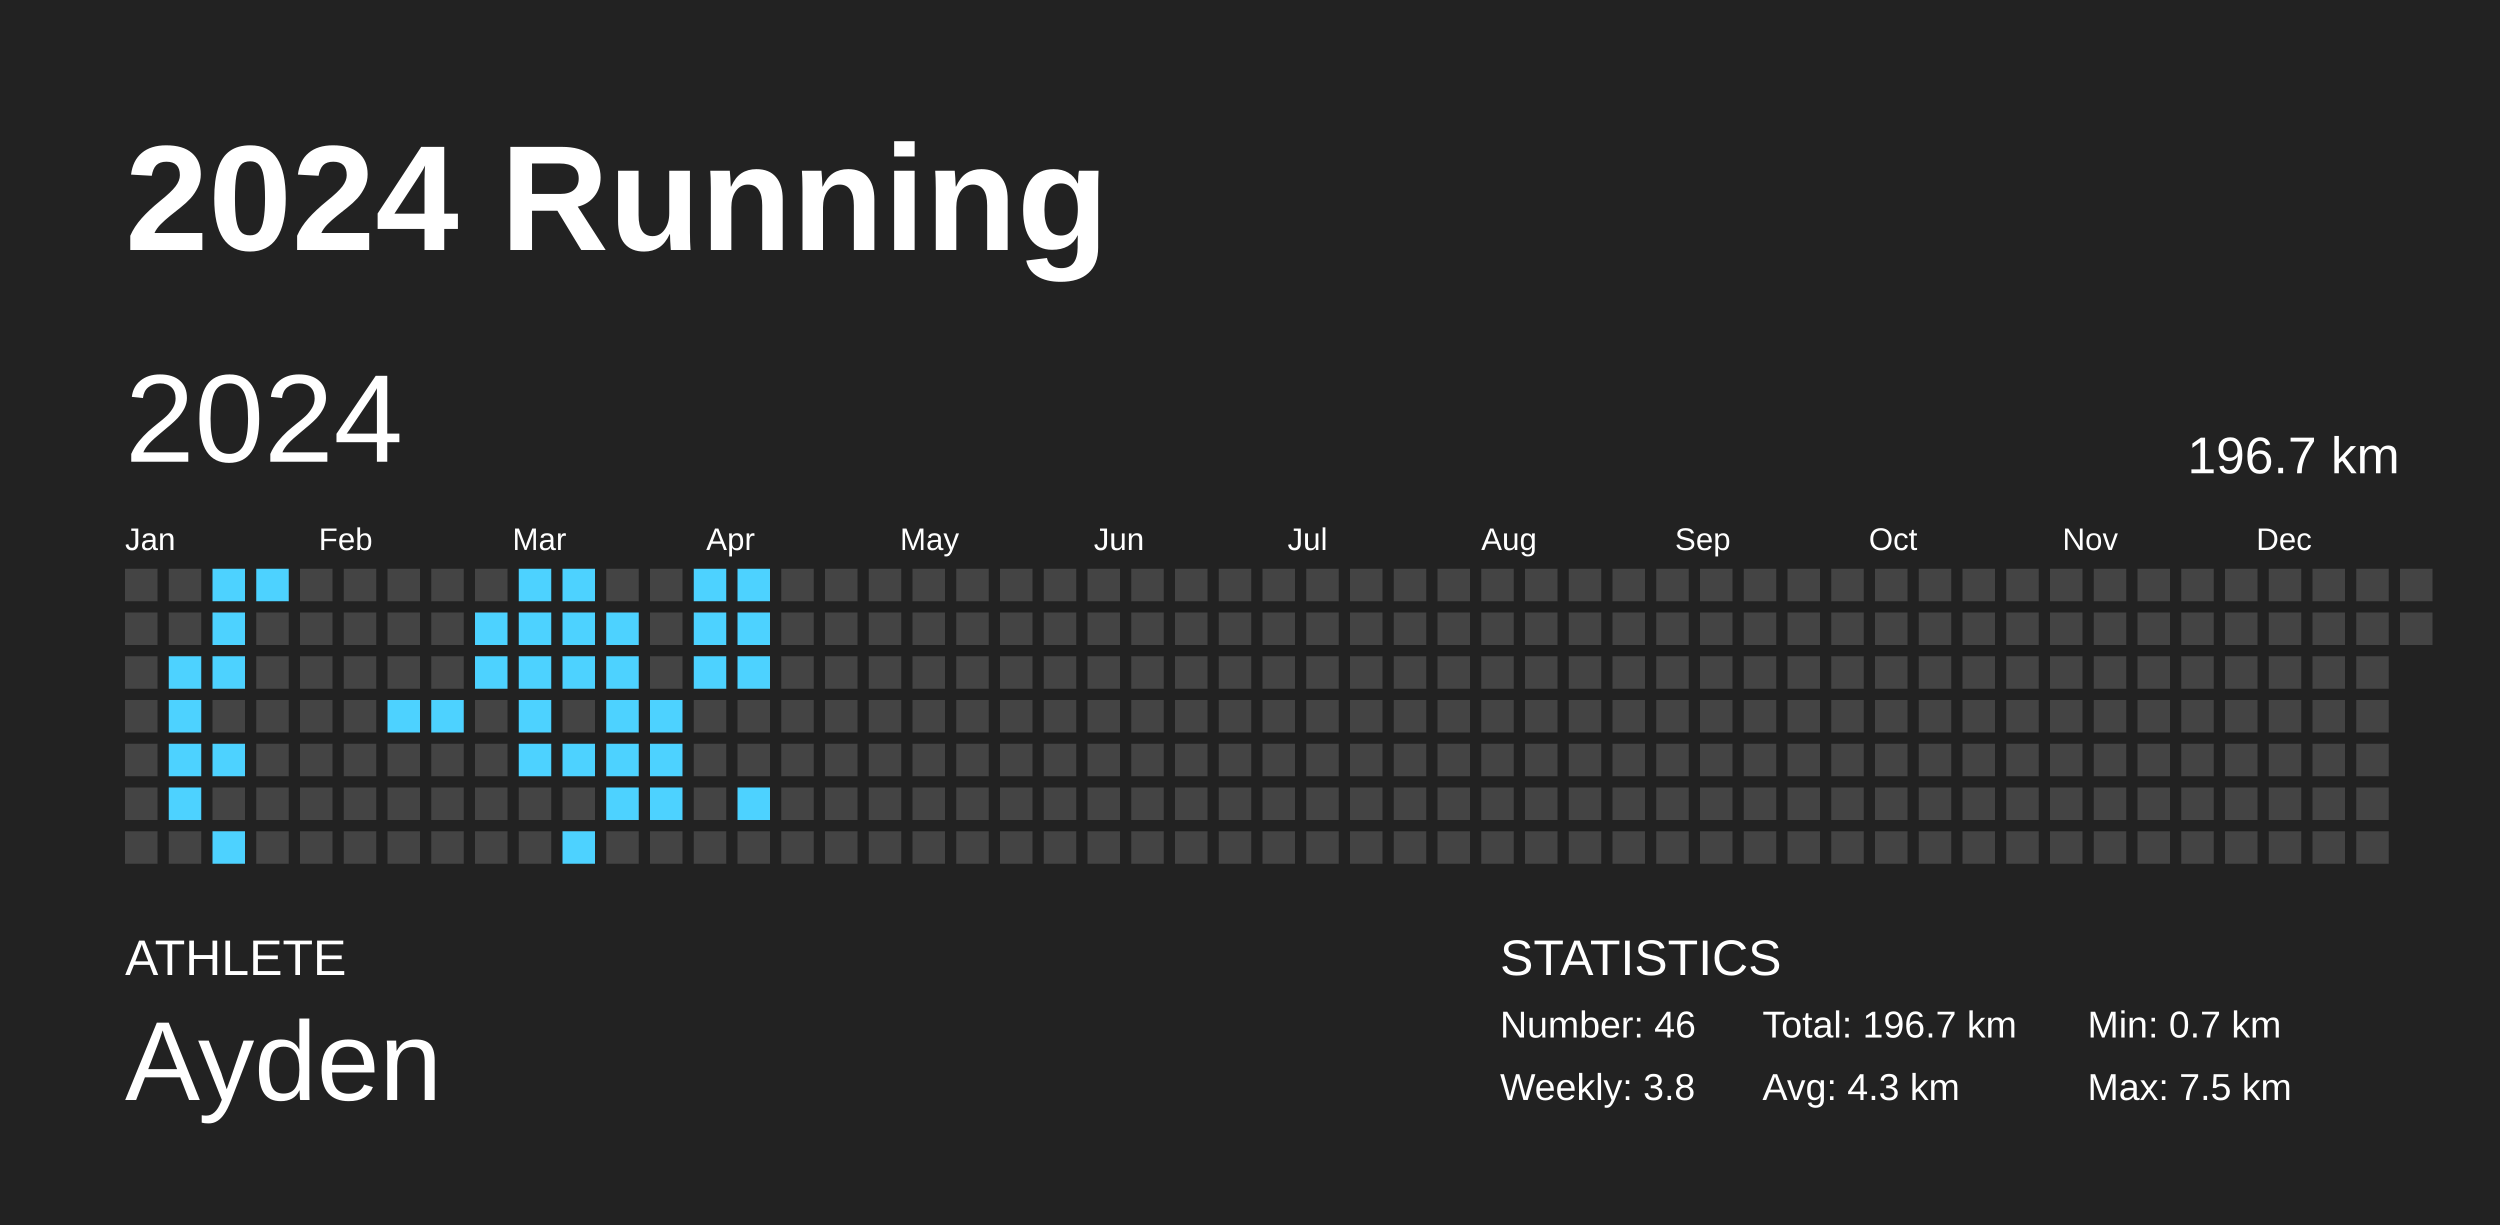
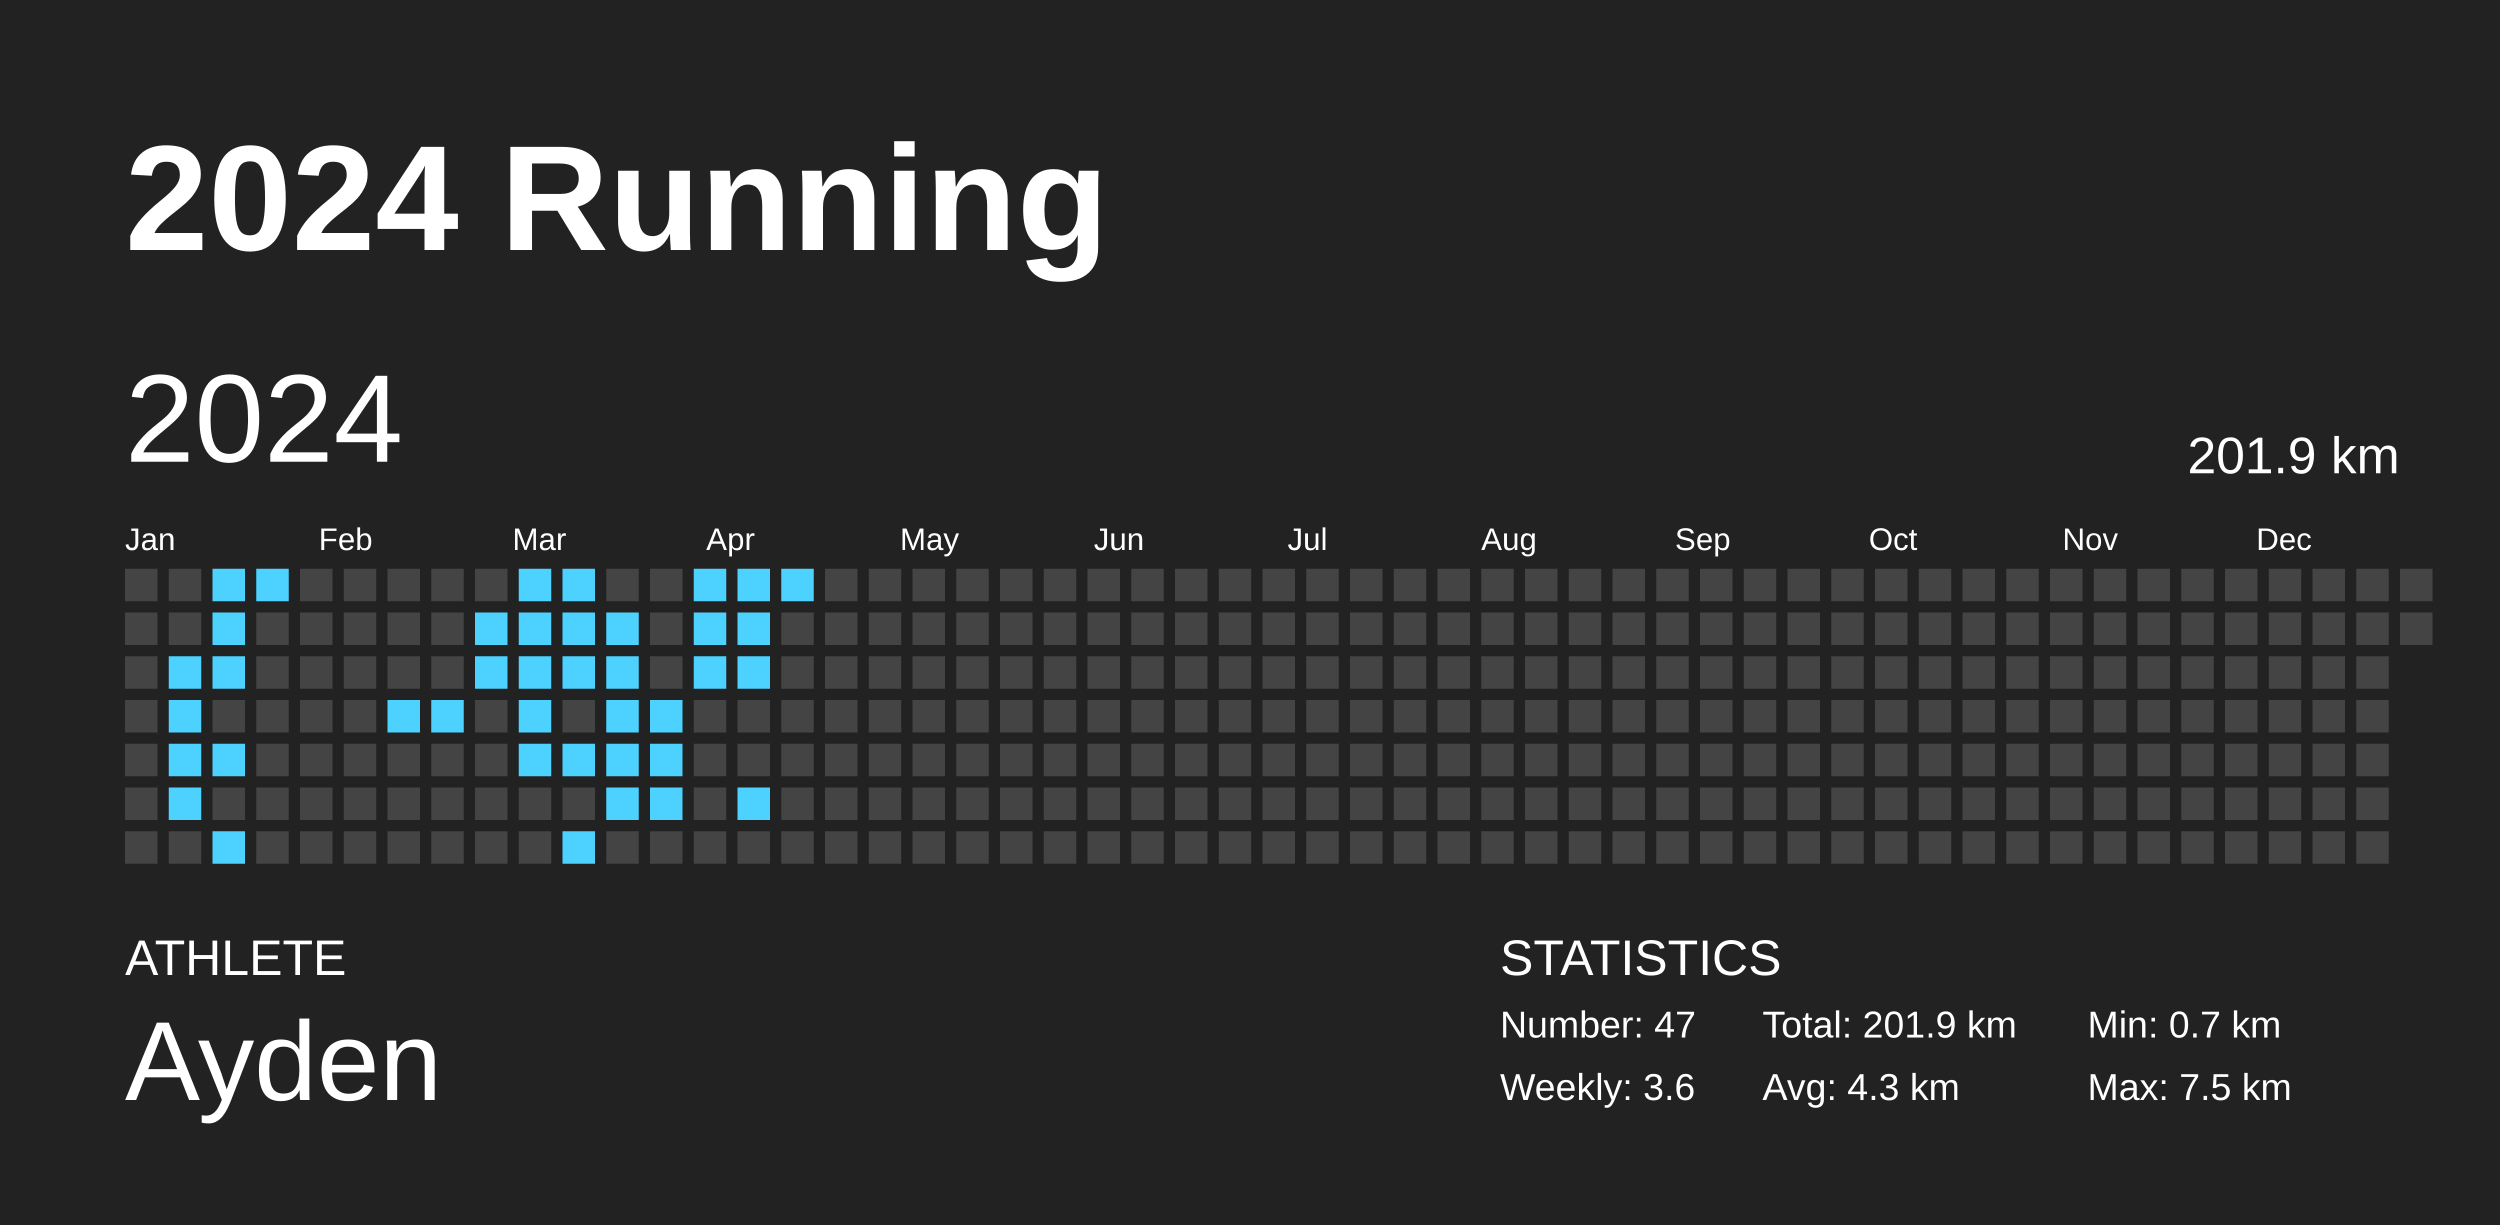
<svg xmlns="http://www.w3.org/2000/svg" baseProfile="full" height="98mm" version="1.1" viewBox="0,0,200,98" width="200mm">
  <defs />
  <rect fill="#222222" height="98" width="200" x="0" y="0" />
  <text fill="#FFFFFF" style="font-size:12px; font-family:Arial; font-weight:bold;" x="10" y="20">2024 Running</text>
  <text fill="#FFFFFF" style="font-size:4px; font-family:Arial" x="10" y="78">ATHLETE</text>
  <text fill="#FFFFFF" style="font-size:9px; font-family:Arial" x="10" y="88">Ayden</text>
  <text fill="#FFFFFF" style="font-size:4px; font-family:Arial" x="120" y="78">STATISTICS</text>
-   <text fill="#FFFFFF" style="font-size:3px; font-family:Arial" x="120" y="83">Number: 46</text>
-   <text fill="#FFFFFF" style="font-size:3px; font-family:Arial" x="120" y="88">Weekly: 3.8</text>
-   <text fill="#FFFFFF" style="font-size:3px; font-family:Arial" x="141" y="83">Total: 196.7 km</text>
+   <text fill="#FFFFFF" style="font-size:3px; font-family:Arial" x="120" y="83">Number: 47</text>
+   <text fill="#FFFFFF" style="font-size:3px; font-family:Arial" x="120" y="88">Weekly: 3.6</text>
+   <text fill="#FFFFFF" style="font-size:3px; font-family:Arial" x="141" y="83">Total: 201.9 km</text>
  <text fill="#FFFFFF" style="font-size:3px; font-family:Arial" x="141" y="88">Avg: 4.3 km</text>
  <text fill="#FFFFFF" style="font-size:3px; font-family:Arial" x="167" y="83">Min: 0.7 km</text>
  <text fill="#FFFFFF" style="font-size:3px; font-family:Arial" x="167" y="88">Max: 7.5 km</text>
  <text dominant-baseline="hanging" fill="#FFFFFF" style="font-size:10.0px; font-family:Arial;" x="10" y="30">2024</text>
-   <text dominant-baseline="hanging" fill="#FFFFFF" style="font-size:4.125px; font-family:Arial;" x="175" y="35">196.7 km</text>
+   <text dominant-baseline="hanging" fill="#FFFFFF" style="font-size:4.125px; font-family:Arial;" x="175" y="35">201.9 km</text>
  <text fill="#FFFFFF" style="font-size:2.5px; font-family:Arial" x="10.0" y="44">Jan</text>
  <text fill="#FFFFFF" style="font-size:2.5px; font-family:Arial" x="25.5" y="44">Feb</text>
  <text fill="#FFFFFF" style="font-size:2.5px; font-family:Arial" x="41.0" y="44">Mar</text>
  <text fill="#FFFFFF" style="font-size:2.5px; font-family:Arial" x="56.5" y="44">Apr</text>
  <text fill="#FFFFFF" style="font-size:2.5px; font-family:Arial" x="72.0" y="44">May</text>
  <text fill="#FFFFFF" style="font-size:2.5px; font-family:Arial" x="87.5" y="44">Jun</text>
  <text fill="#FFFFFF" style="font-size:2.5px; font-family:Arial" x="103.0" y="44">Jul</text>
  <text fill="#FFFFFF" style="font-size:2.5px; font-family:Arial" x="118.5" y="44">Aug</text>
  <text fill="#FFFFFF" style="font-size:2.5px; font-family:Arial" x="134.0" y="44">Sep</text>
  <text fill="#FFFFFF" style="font-size:2.5px; font-family:Arial" x="149.5" y="44">Oct</text>
  <text fill="#FFFFFF" style="font-size:2.5px; font-family:Arial" x="165.0" y="44">Nov</text>
  <text fill="#FFFFFF" style="font-size:2.5px; font-family:Arial" x="180.5" y="44">Dec</text>
  <rect fill="#444444" height="2.6" width="2.6" x="10.0" y="45.5" />
  <rect fill="#444444" height="2.6" width="2.6" x="10.0" y="49.0" />
  <rect fill="#444444" height="2.6" width="2.6" x="10.0" y="52.5" />
  <rect fill="#444444" height="2.6" width="2.6" x="10.0" y="56.0" />
  <rect fill="#444444" height="2.6" width="2.6" x="10.0" y="59.5" />
  <rect fill="#444444" height="2.6" width="2.6" x="10.0" y="63.0" />
  <rect fill="#444444" height="2.6" width="2.6" x="10.0" y="66.5" />
  <rect fill="#444444" height="2.6" width="2.6" x="13.5" y="45.5" />
  <rect fill="#444444" height="2.6" width="2.6" x="13.5" y="49.0" />
  <rect fill="#4dd2ff" height="2.6" width="2.6" x="13.5" y="52.5" />
  <rect fill="#4dd2ff" height="2.6" width="2.6" x="13.5" y="56.0" />
  <rect fill="#4dd2ff" height="2.6" width="2.6" x="13.5" y="59.5" />
  <rect fill="#4dd2ff" height="2.6" width="2.6" x="13.5" y="63.0" />
  <rect fill="#444444" height="2.6" width="2.6" x="13.5" y="66.5" />
  <rect fill="#4dd2ff" height="2.6" width="2.6" x="17.0" y="45.5" />
  <rect fill="#4dd2ff" height="2.6" width="2.6" x="17.0" y="49.0" />
  <rect fill="#4dd2ff" height="2.6" width="2.6" x="17.0" y="52.5" />
  <rect fill="#444444" height="2.6" width="2.6" x="17.0" y="56.0" />
  <rect fill="#4dd2ff" height="2.6" width="2.6" x="17.0" y="59.5" />
  <rect fill="#444444" height="2.6" width="2.6" x="17.0" y="63.0" />
  <rect fill="#4dd2ff" height="2.6" width="2.6" x="17.0" y="66.5" />
  <rect fill="#4dd2ff" height="2.6" width="2.6" x="20.5" y="45.5" />
  <rect fill="#444444" height="2.6" width="2.6" x="20.5" y="49.0" />
  <rect fill="#444444" height="2.6" width="2.6" x="20.5" y="52.5" />
  <rect fill="#444444" height="2.6" width="2.6" x="20.5" y="56.0" />
  <rect fill="#444444" height="2.6" width="2.6" x="20.5" y="59.5" />
  <rect fill="#444444" height="2.6" width="2.6" x="20.5" y="63.0" />
  <rect fill="#444444" height="2.6" width="2.6" x="20.5" y="66.5" />
  <rect fill="#444444" height="2.6" width="2.6" x="24.0" y="45.5" />
  <rect fill="#444444" height="2.6" width="2.6" x="24.0" y="49.0" />
  <rect fill="#444444" height="2.6" width="2.6" x="24.0" y="52.5" />
  <rect fill="#444444" height="2.6" width="2.6" x="24.0" y="56.0" />
  <rect fill="#444444" height="2.6" width="2.6" x="24.0" y="59.5" />
  <rect fill="#444444" height="2.6" width="2.6" x="24.0" y="63.0" />
  <rect fill="#444444" height="2.6" width="2.6" x="24.0" y="66.5" />
  <rect fill="#444444" height="2.6" width="2.6" x="27.5" y="45.5" />
  <rect fill="#444444" height="2.6" width="2.6" x="27.5" y="49.0" />
  <rect fill="#444444" height="2.6" width="2.6" x="27.5" y="52.5" />
  <rect fill="#444444" height="2.6" width="2.6" x="27.5" y="56.0" />
  <rect fill="#444444" height="2.6" width="2.6" x="27.5" y="59.5" />
  <rect fill="#444444" height="2.6" width="2.6" x="27.5" y="63.0" />
  <rect fill="#444444" height="2.6" width="2.6" x="27.5" y="66.5" />
  <rect fill="#444444" height="2.6" width="2.6" x="31.0" y="45.5" />
  <rect fill="#444444" height="2.6" width="2.6" x="31.0" y="49.0" />
  <rect fill="#444444" height="2.6" width="2.6" x="31.0" y="52.5" />
  <rect fill="#4dd2ff" height="2.6" width="2.6" x="31.0" y="56.0" />
  <rect fill="#444444" height="2.6" width="2.6" x="31.0" y="59.5" />
  <rect fill="#444444" height="2.6" width="2.6" x="31.0" y="63.0" />
  <rect fill="#444444" height="2.6" width="2.6" x="31.0" y="66.5" />
  <rect fill="#444444" height="2.6" width="2.6" x="34.5" y="45.5" />
  <rect fill="#444444" height="2.6" width="2.6" x="34.5" y="49.0" />
  <rect fill="#444444" height="2.6" width="2.6" x="34.5" y="52.5" />
  <rect fill="#4dd2ff" height="2.6" width="2.6" x="34.5" y="56.0" />
  <rect fill="#444444" height="2.6" width="2.6" x="34.5" y="59.5" />
  <rect fill="#444444" height="2.6" width="2.6" x="34.5" y="63.0" />
  <rect fill="#444444" height="2.6" width="2.6" x="34.5" y="66.5" />
  <rect fill="#444444" height="2.6" width="2.6" x="38.0" y="45.5" />
  <rect fill="#4dd2ff" height="2.6" width="2.6" x="38.0" y="49.0" />
  <rect fill="#4dd2ff" height="2.6" width="2.6" x="38.0" y="52.5" />
  <rect fill="#444444" height="2.6" width="2.6" x="38.0" y="56.0" />
  <rect fill="#444444" height="2.6" width="2.6" x="38.0" y="59.5" />
  <rect fill="#444444" height="2.6" width="2.6" x="38.0" y="63.0" />
  <rect fill="#444444" height="2.6" width="2.6" x="38.0" y="66.5" />
  <rect fill="#4dd2ff" height="2.6" width="2.6" x="41.5" y="45.5" />
  <rect fill="#4dd2ff" height="2.6" width="2.6" x="41.5" y="49.0" />
  <rect fill="#4dd2ff" height="2.6" width="2.6" x="41.5" y="52.5" />
  <rect fill="#4dd2ff" height="2.6" width="2.6" x="41.5" y="56.0" />
  <rect fill="#4dd2ff" height="2.6" width="2.6" x="41.5" y="59.5" />
  <rect fill="#444444" height="2.6" width="2.6" x="41.5" y="63.0" />
  <rect fill="#444444" height="2.6" width="2.6" x="41.5" y="66.5" />
  <rect fill="#4dd2ff" height="2.6" width="2.6" x="45.0" y="45.5" />
  <rect fill="#4dd2ff" height="2.6" width="2.6" x="45.0" y="49.0" />
  <rect fill="#4dd2ff" height="2.6" width="2.6" x="45.0" y="52.5" />
  <rect fill="#444444" height="2.6" width="2.6" x="45.0" y="56.0" />
  <rect fill="#4dd2ff" height="2.6" width="2.6" x="45.0" y="59.5" />
  <rect fill="#444444" height="2.6" width="2.6" x="45.0" y="63.0" />
  <rect fill="#4dd2ff" height="2.6" width="2.6" x="45.0" y="66.5" />
  <rect fill="#444444" height="2.6" width="2.6" x="48.5" y="45.5" />
  <rect fill="#4dd2ff" height="2.6" width="2.6" x="48.5" y="49.0" />
  <rect fill="#4dd2ff" height="2.6" width="2.6" x="48.5" y="52.5" />
  <rect fill="#4dd2ff" height="2.6" width="2.6" x="48.5" y="56.0" />
  <rect fill="#4dd2ff" height="2.6" width="2.6" x="48.5" y="59.5" />
  <rect fill="#4dd2ff" height="2.6" width="2.6" x="48.5" y="63.0" />
  <rect fill="#444444" height="2.6" width="2.6" x="48.5" y="66.5" />
  <rect fill="#444444" height="2.6" width="2.6" x="52.0" y="45.5" />
  <rect fill="#444444" height="2.6" width="2.6" x="52.0" y="49.0" />
  <rect fill="#444444" height="2.6" width="2.6" x="52.0" y="52.5" />
  <rect fill="#4dd2ff" height="2.6" width="2.6" x="52.0" y="56.0" />
  <rect fill="#4dd2ff" height="2.6" width="2.6" x="52.0" y="59.5" />
  <rect fill="#4dd2ff" height="2.6" width="2.6" x="52.0" y="63.0" />
  <rect fill="#444444" height="2.6" width="2.6" x="52.0" y="66.5" />
  <rect fill="#4dd2ff" height="2.6" width="2.6" x="55.5" y="45.5" />
  <rect fill="#4dd2ff" height="2.6" width="2.6" x="55.5" y="49.0" />
  <rect fill="#4dd2ff" height="2.6" width="2.6" x="55.5" y="52.5" />
  <rect fill="#444444" height="2.6" width="2.6" x="55.5" y="56.0" />
  <rect fill="#444444" height="2.6" width="2.6" x="55.5" y="59.5" />
  <rect fill="#444444" height="2.6" width="2.6" x="55.5" y="63.0" />
  <rect fill="#444444" height="2.6" width="2.6" x="55.5" y="66.5" />
  <rect fill="#4dd2ff" height="2.6" width="2.6" x="59.0" y="45.5" />
  <rect fill="#4dd2ff" height="2.6" width="2.6" x="59.0" y="49.0" />
  <rect fill="#4dd2ff" height="2.6" width="2.6" x="59.0" y="52.5" />
  <rect fill="#444444" height="2.6" width="2.6" x="59.0" y="56.0" />
  <rect fill="#444444" height="2.6" width="2.6" x="59.0" y="59.5" />
  <rect fill="#4dd2ff" height="2.6" width="2.6" x="59.0" y="63.0" />
  <rect fill="#444444" height="2.6" width="2.6" x="59.0" y="66.5" />
-   <rect fill="#444444" height="2.6" width="2.6" x="62.5" y="45.5" />
+   <rect fill="#4dd2ff" height="2.6" width="2.6" x="62.5" y="45.5" />
  <rect fill="#444444" height="2.6" width="2.6" x="62.5" y="49.0" />
  <rect fill="#444444" height="2.6" width="2.6" x="62.5" y="52.5" />
  <rect fill="#444444" height="2.6" width="2.6" x="62.5" y="56.0" />
  <rect fill="#444444" height="2.6" width="2.6" x="62.5" y="59.5" />
  <rect fill="#444444" height="2.6" width="2.6" x="62.5" y="63.0" />
  <rect fill="#444444" height="2.6" width="2.6" x="62.5" y="66.5" />
  <rect fill="#444444" height="2.6" width="2.6" x="66.0" y="45.5" />
  <rect fill="#444444" height="2.6" width="2.6" x="66.0" y="49.0" />
  <rect fill="#444444" height="2.6" width="2.6" x="66.0" y="52.5" />
  <rect fill="#444444" height="2.6" width="2.6" x="66.0" y="56.0" />
  <rect fill="#444444" height="2.6" width="2.6" x="66.0" y="59.5" />
  <rect fill="#444444" height="2.6" width="2.6" x="66.0" y="63.0" />
  <rect fill="#444444" height="2.6" width="2.6" x="66.0" y="66.5" />
  <rect fill="#444444" height="2.6" width="2.6" x="69.5" y="45.5" />
  <rect fill="#444444" height="2.6" width="2.6" x="69.5" y="49.0" />
  <rect fill="#444444" height="2.6" width="2.6" x="69.5" y="52.5" />
  <rect fill="#444444" height="2.6" width="2.6" x="69.5" y="56.0" />
  <rect fill="#444444" height="2.6" width="2.6" x="69.5" y="59.5" />
  <rect fill="#444444" height="2.6" width="2.6" x="69.5" y="63.0" />
  <rect fill="#444444" height="2.6" width="2.6" x="69.5" y="66.5" />
  <rect fill="#444444" height="2.6" width="2.6" x="73.0" y="45.5" />
  <rect fill="#444444" height="2.6" width="2.6" x="73.0" y="49.0" />
  <rect fill="#444444" height="2.6" width="2.6" x="73.0" y="52.5" />
  <rect fill="#444444" height="2.6" width="2.6" x="73.0" y="56.0" />
  <rect fill="#444444" height="2.6" width="2.6" x="73.0" y="59.5" />
  <rect fill="#444444" height="2.6" width="2.6" x="73.0" y="63.0" />
  <rect fill="#444444" height="2.6" width="2.6" x="73.0" y="66.5" />
  <rect fill="#444444" height="2.6" width="2.6" x="76.5" y="45.5" />
  <rect fill="#444444" height="2.6" width="2.6" x="76.5" y="49.0" />
  <rect fill="#444444" height="2.6" width="2.6" x="76.5" y="52.5" />
  <rect fill="#444444" height="2.6" width="2.6" x="76.5" y="56.0" />
  <rect fill="#444444" height="2.6" width="2.6" x="76.5" y="59.5" />
  <rect fill="#444444" height="2.6" width="2.6" x="76.5" y="63.0" />
  <rect fill="#444444" height="2.6" width="2.6" x="76.5" y="66.5" />
  <rect fill="#444444" height="2.6" width="2.6" x="80.0" y="45.5" />
  <rect fill="#444444" height="2.6" width="2.6" x="80.0" y="49.0" />
  <rect fill="#444444" height="2.6" width="2.6" x="80.0" y="52.5" />
  <rect fill="#444444" height="2.6" width="2.6" x="80.0" y="56.0" />
  <rect fill="#444444" height="2.6" width="2.6" x="80.0" y="59.5" />
  <rect fill="#444444" height="2.6" width="2.6" x="80.0" y="63.0" />
  <rect fill="#444444" height="2.6" width="2.6" x="80.0" y="66.5" />
  <rect fill="#444444" height="2.6" width="2.6" x="83.5" y="45.5" />
  <rect fill="#444444" height="2.6" width="2.6" x="83.5" y="49.0" />
  <rect fill="#444444" height="2.6" width="2.6" x="83.5" y="52.5" />
  <rect fill="#444444" height="2.6" width="2.6" x="83.5" y="56.0" />
  <rect fill="#444444" height="2.6" width="2.6" x="83.5" y="59.5" />
  <rect fill="#444444" height="2.6" width="2.6" x="83.5" y="63.0" />
  <rect fill="#444444" height="2.6" width="2.6" x="83.5" y="66.5" />
  <rect fill="#444444" height="2.6" width="2.6" x="87.0" y="45.5" />
  <rect fill="#444444" height="2.6" width="2.6" x="87.0" y="49.0" />
  <rect fill="#444444" height="2.6" width="2.6" x="87.0" y="52.5" />
  <rect fill="#444444" height="2.6" width="2.6" x="87.0" y="56.0" />
  <rect fill="#444444" height="2.6" width="2.6" x="87.0" y="59.5" />
  <rect fill="#444444" height="2.6" width="2.6" x="87.0" y="63.0" />
  <rect fill="#444444" height="2.6" width="2.6" x="87.0" y="66.5" />
  <rect fill="#444444" height="2.6" width="2.6" x="90.5" y="45.5" />
  <rect fill="#444444" height="2.6" width="2.6" x="90.5" y="49.0" />
  <rect fill="#444444" height="2.6" width="2.6" x="90.5" y="52.5" />
  <rect fill="#444444" height="2.6" width="2.6" x="90.5" y="56.0" />
  <rect fill="#444444" height="2.6" width="2.6" x="90.5" y="59.5" />
  <rect fill="#444444" height="2.6" width="2.6" x="90.5" y="63.0" />
  <rect fill="#444444" height="2.6" width="2.6" x="90.5" y="66.5" />
  <rect fill="#444444" height="2.6" width="2.6" x="94.0" y="45.5" />
  <rect fill="#444444" height="2.6" width="2.6" x="94.0" y="49.0" />
  <rect fill="#444444" height="2.6" width="2.6" x="94.0" y="52.5" />
  <rect fill="#444444" height="2.6" width="2.6" x="94.0" y="56.0" />
  <rect fill="#444444" height="2.6" width="2.6" x="94.0" y="59.5" />
  <rect fill="#444444" height="2.6" width="2.6" x="94.0" y="63.0" />
  <rect fill="#444444" height="2.6" width="2.6" x="94.0" y="66.5" />
  <rect fill="#444444" height="2.6" width="2.6" x="97.5" y="45.5" />
  <rect fill="#444444" height="2.6" width="2.6" x="97.5" y="49.0" />
  <rect fill="#444444" height="2.6" width="2.6" x="97.5" y="52.5" />
  <rect fill="#444444" height="2.6" width="2.6" x="97.5" y="56.0" />
  <rect fill="#444444" height="2.6" width="2.6" x="97.5" y="59.5" />
  <rect fill="#444444" height="2.6" width="2.6" x="97.5" y="63.0" />
  <rect fill="#444444" height="2.6" width="2.6" x="97.5" y="66.5" />
  <rect fill="#444444" height="2.6" width="2.6" x="101.0" y="45.5" />
  <rect fill="#444444" height="2.6" width="2.6" x="101.0" y="49.0" />
  <rect fill="#444444" height="2.6" width="2.6" x="101.0" y="52.5" />
  <rect fill="#444444" height="2.6" width="2.6" x="101.0" y="56.0" />
  <rect fill="#444444" height="2.6" width="2.6" x="101.0" y="59.5" />
  <rect fill="#444444" height="2.6" width="2.6" x="101.0" y="63.0" />
  <rect fill="#444444" height="2.6" width="2.6" x="101.0" y="66.5" />
  <rect fill="#444444" height="2.6" width="2.6" x="104.5" y="45.5" />
  <rect fill="#444444" height="2.6" width="2.6" x="104.5" y="49.0" />
  <rect fill="#444444" height="2.6" width="2.6" x="104.5" y="52.5" />
  <rect fill="#444444" height="2.6" width="2.6" x="104.5" y="56.0" />
  <rect fill="#444444" height="2.6" width="2.6" x="104.5" y="59.5" />
  <rect fill="#444444" height="2.6" width="2.6" x="104.5" y="63.0" />
  <rect fill="#444444" height="2.6" width="2.6" x="104.5" y="66.5" />
  <rect fill="#444444" height="2.6" width="2.6" x="108.0" y="45.5" />
  <rect fill="#444444" height="2.6" width="2.6" x="108.0" y="49.0" />
  <rect fill="#444444" height="2.6" width="2.6" x="108.0" y="52.5" />
  <rect fill="#444444" height="2.6" width="2.6" x="108.0" y="56.0" />
  <rect fill="#444444" height="2.6" width="2.6" x="108.0" y="59.5" />
  <rect fill="#444444" height="2.6" width="2.6" x="108.0" y="63.0" />
  <rect fill="#444444" height="2.6" width="2.6" x="108.0" y="66.5" />
  <rect fill="#444444" height="2.6" width="2.6" x="111.5" y="45.5" />
  <rect fill="#444444" height="2.6" width="2.6" x="111.5" y="49.0" />
  <rect fill="#444444" height="2.6" width="2.6" x="111.5" y="52.5" />
  <rect fill="#444444" height="2.6" width="2.6" x="111.5" y="56.0" />
  <rect fill="#444444" height="2.6" width="2.6" x="111.5" y="59.5" />
  <rect fill="#444444" height="2.6" width="2.6" x="111.5" y="63.0" />
  <rect fill="#444444" height="2.6" width="2.6" x="111.5" y="66.5" />
  <rect fill="#444444" height="2.6" width="2.6" x="115.0" y="45.5" />
  <rect fill="#444444" height="2.6" width="2.6" x="115.0" y="49.0" />
  <rect fill="#444444" height="2.6" width="2.6" x="115.0" y="52.5" />
  <rect fill="#444444" height="2.6" width="2.6" x="115.0" y="56.0" />
  <rect fill="#444444" height="2.6" width="2.6" x="115.0" y="59.5" />
  <rect fill="#444444" height="2.6" width="2.6" x="115.0" y="63.0" />
  <rect fill="#444444" height="2.6" width="2.6" x="115.0" y="66.5" />
  <rect fill="#444444" height="2.6" width="2.6" x="118.5" y="45.5" />
  <rect fill="#444444" height="2.6" width="2.6" x="118.5" y="49.0" />
  <rect fill="#444444" height="2.6" width="2.6" x="118.5" y="52.5" />
  <rect fill="#444444" height="2.6" width="2.6" x="118.5" y="56.0" />
  <rect fill="#444444" height="2.6" width="2.6" x="118.5" y="59.5" />
  <rect fill="#444444" height="2.6" width="2.6" x="118.5" y="63.0" />
  <rect fill="#444444" height="2.6" width="2.6" x="118.5" y="66.5" />
  <rect fill="#444444" height="2.6" width="2.6" x="122.0" y="45.5" />
  <rect fill="#444444" height="2.6" width="2.6" x="122.0" y="49.0" />
  <rect fill="#444444" height="2.6" width="2.6" x="122.0" y="52.5" />
  <rect fill="#444444" height="2.6" width="2.6" x="122.0" y="56.0" />
  <rect fill="#444444" height="2.6" width="2.6" x="122.0" y="59.5" />
  <rect fill="#444444" height="2.6" width="2.6" x="122.0" y="63.0" />
  <rect fill="#444444" height="2.6" width="2.6" x="122.0" y="66.5" />
  <rect fill="#444444" height="2.6" width="2.6" x="125.5" y="45.5" />
  <rect fill="#444444" height="2.6" width="2.6" x="125.5" y="49.0" />
  <rect fill="#444444" height="2.6" width="2.6" x="125.5" y="52.5" />
  <rect fill="#444444" height="2.6" width="2.6" x="125.5" y="56.0" />
  <rect fill="#444444" height="2.6" width="2.6" x="125.5" y="59.5" />
  <rect fill="#444444" height="2.6" width="2.6" x="125.5" y="63.0" />
  <rect fill="#444444" height="2.6" width="2.6" x="125.5" y="66.5" />
  <rect fill="#444444" height="2.6" width="2.6" x="129.0" y="45.5" />
  <rect fill="#444444" height="2.6" width="2.6" x="129.0" y="49.0" />
  <rect fill="#444444" height="2.6" width="2.6" x="129.0" y="52.5" />
  <rect fill="#444444" height="2.6" width="2.6" x="129.0" y="56.0" />
  <rect fill="#444444" height="2.6" width="2.6" x="129.0" y="59.5" />
  <rect fill="#444444" height="2.6" width="2.6" x="129.0" y="63.0" />
  <rect fill="#444444" height="2.6" width="2.6" x="129.0" y="66.5" />
  <rect fill="#444444" height="2.6" width="2.6" x="132.5" y="45.5" />
  <rect fill="#444444" height="2.6" width="2.6" x="132.5" y="49.0" />
  <rect fill="#444444" height="2.6" width="2.6" x="132.5" y="52.5" />
  <rect fill="#444444" height="2.6" width="2.6" x="132.5" y="56.0" />
  <rect fill="#444444" height="2.6" width="2.6" x="132.5" y="59.5" />
  <rect fill="#444444" height="2.6" width="2.6" x="132.5" y="63.0" />
  <rect fill="#444444" height="2.6" width="2.6" x="132.5" y="66.5" />
  <rect fill="#444444" height="2.6" width="2.6" x="136.0" y="45.5" />
  <rect fill="#444444" height="2.6" width="2.6" x="136.0" y="49.0" />
  <rect fill="#444444" height="2.6" width="2.6" x="136.0" y="52.5" />
  <rect fill="#444444" height="2.6" width="2.6" x="136.0" y="56.0" />
  <rect fill="#444444" height="2.6" width="2.6" x="136.0" y="59.5" />
  <rect fill="#444444" height="2.6" width="2.6" x="136.0" y="63.0" />
  <rect fill="#444444" height="2.6" width="2.6" x="136.0" y="66.5" />
  <rect fill="#444444" height="2.6" width="2.6" x="139.5" y="45.5" />
  <rect fill="#444444" height="2.6" width="2.6" x="139.5" y="49.0" />
  <rect fill="#444444" height="2.6" width="2.6" x="139.5" y="52.5" />
  <rect fill="#444444" height="2.6" width="2.6" x="139.5" y="56.0" />
  <rect fill="#444444" height="2.6" width="2.6" x="139.5" y="59.5" />
  <rect fill="#444444" height="2.6" width="2.6" x="139.5" y="63.0" />
  <rect fill="#444444" height="2.6" width="2.6" x="139.5" y="66.5" />
  <rect fill="#444444" height="2.6" width="2.6" x="143.0" y="45.5" />
  <rect fill="#444444" height="2.6" width="2.6" x="143.0" y="49.0" />
  <rect fill="#444444" height="2.6" width="2.6" x="143.0" y="52.5" />
  <rect fill="#444444" height="2.6" width="2.6" x="143.0" y="56.0" />
  <rect fill="#444444" height="2.6" width="2.6" x="143.0" y="59.5" />
  <rect fill="#444444" height="2.6" width="2.6" x="143.0" y="63.0" />
  <rect fill="#444444" height="2.6" width="2.6" x="143.0" y="66.5" />
  <rect fill="#444444" height="2.6" width="2.6" x="146.5" y="45.5" />
  <rect fill="#444444" height="2.6" width="2.6" x="146.5" y="49.0" />
  <rect fill="#444444" height="2.6" width="2.6" x="146.5" y="52.5" />
  <rect fill="#444444" height="2.6" width="2.6" x="146.5" y="56.0" />
  <rect fill="#444444" height="2.6" width="2.6" x="146.5" y="59.5" />
  <rect fill="#444444" height="2.6" width="2.6" x="146.5" y="63.0" />
  <rect fill="#444444" height="2.6" width="2.6" x="146.5" y="66.5" />
  <rect fill="#444444" height="2.6" width="2.6" x="150.0" y="45.5" />
  <rect fill="#444444" height="2.6" width="2.6" x="150.0" y="49.0" />
  <rect fill="#444444" height="2.6" width="2.6" x="150.0" y="52.5" />
  <rect fill="#444444" height="2.6" width="2.6" x="150.0" y="56.0" />
  <rect fill="#444444" height="2.6" width="2.6" x="150.0" y="59.5" />
  <rect fill="#444444" height="2.6" width="2.6" x="150.0" y="63.0" />
  <rect fill="#444444" height="2.6" width="2.6" x="150.0" y="66.5" />
  <rect fill="#444444" height="2.6" width="2.6" x="153.5" y="45.5" />
  <rect fill="#444444" height="2.6" width="2.6" x="153.5" y="49.0" />
  <rect fill="#444444" height="2.6" width="2.6" x="153.5" y="52.5" />
  <rect fill="#444444" height="2.6" width="2.6" x="153.5" y="56.0" />
  <rect fill="#444444" height="2.6" width="2.6" x="153.5" y="59.5" />
  <rect fill="#444444" height="2.6" width="2.6" x="153.5" y="63.0" />
  <rect fill="#444444" height="2.6" width="2.6" x="153.5" y="66.5" />
  <rect fill="#444444" height="2.6" width="2.6" x="157.0" y="45.5" />
  <rect fill="#444444" height="2.6" width="2.6" x="157.0" y="49.0" />
  <rect fill="#444444" height="2.6" width="2.6" x="157.0" y="52.5" />
  <rect fill="#444444" height="2.6" width="2.6" x="157.0" y="56.0" />
  <rect fill="#444444" height="2.6" width="2.6" x="157.0" y="59.5" />
  <rect fill="#444444" height="2.6" width="2.6" x="157.0" y="63.0" />
  <rect fill="#444444" height="2.6" width="2.6" x="157.0" y="66.5" />
  <rect fill="#444444" height="2.6" width="2.6" x="160.5" y="45.5" />
  <rect fill="#444444" height="2.6" width="2.6" x="160.5" y="49.0" />
  <rect fill="#444444" height="2.6" width="2.6" x="160.5" y="52.5" />
  <rect fill="#444444" height="2.6" width="2.6" x="160.5" y="56.0" />
  <rect fill="#444444" height="2.6" width="2.6" x="160.5" y="59.5" />
  <rect fill="#444444" height="2.6" width="2.6" x="160.5" y="63.0" />
  <rect fill="#444444" height="2.6" width="2.6" x="160.5" y="66.5" />
  <rect fill="#444444" height="2.6" width="2.6" x="164.0" y="45.5" />
  <rect fill="#444444" height="2.6" width="2.6" x="164.0" y="49.0" />
  <rect fill="#444444" height="2.6" width="2.6" x="164.0" y="52.5" />
  <rect fill="#444444" height="2.6" width="2.6" x="164.0" y="56.0" />
  <rect fill="#444444" height="2.6" width="2.6" x="164.0" y="59.5" />
  <rect fill="#444444" height="2.6" width="2.6" x="164.0" y="63.0" />
  <rect fill="#444444" height="2.6" width="2.6" x="164.0" y="66.5" />
  <rect fill="#444444" height="2.6" width="2.6" x="167.5" y="45.5" />
  <rect fill="#444444" height="2.6" width="2.6" x="167.5" y="49.0" />
  <rect fill="#444444" height="2.6" width="2.6" x="167.5" y="52.5" />
  <rect fill="#444444" height="2.6" width="2.6" x="167.5" y="56.0" />
  <rect fill="#444444" height="2.6" width="2.6" x="167.5" y="59.5" />
  <rect fill="#444444" height="2.6" width="2.6" x="167.5" y="63.0" />
  <rect fill="#444444" height="2.6" width="2.6" x="167.5" y="66.5" />
  <rect fill="#444444" height="2.6" width="2.6" x="171.0" y="45.5" />
  <rect fill="#444444" height="2.6" width="2.6" x="171.0" y="49.0" />
  <rect fill="#444444" height="2.6" width="2.6" x="171.0" y="52.5" />
  <rect fill="#444444" height="2.6" width="2.6" x="171.0" y="56.0" />
  <rect fill="#444444" height="2.6" width="2.6" x="171.0" y="59.5" />
  <rect fill="#444444" height="2.6" width="2.6" x="171.0" y="63.0" />
  <rect fill="#444444" height="2.6" width="2.6" x="171.0" y="66.5" />
  <rect fill="#444444" height="2.6" width="2.6" x="174.5" y="45.5" />
  <rect fill="#444444" height="2.6" width="2.6" x="174.5" y="49.0" />
  <rect fill="#444444" height="2.6" width="2.6" x="174.5" y="52.5" />
  <rect fill="#444444" height="2.6" width="2.6" x="174.5" y="56.0" />
  <rect fill="#444444" height="2.6" width="2.6" x="174.5" y="59.5" />
  <rect fill="#444444" height="2.6" width="2.6" x="174.5" y="63.0" />
  <rect fill="#444444" height="2.6" width="2.6" x="174.5" y="66.5" />
  <rect fill="#444444" height="2.6" width="2.6" x="178.0" y="45.5" />
  <rect fill="#444444" height="2.6" width="2.6" x="178.0" y="49.0" />
  <rect fill="#444444" height="2.6" width="2.6" x="178.0" y="52.5" />
  <rect fill="#444444" height="2.6" width="2.6" x="178.0" y="56.0" />
  <rect fill="#444444" height="2.6" width="2.6" x="178.0" y="59.5" />
  <rect fill="#444444" height="2.6" width="2.6" x="178.0" y="63.0" />
  <rect fill="#444444" height="2.6" width="2.6" x="178.0" y="66.5" />
  <rect fill="#444444" height="2.6" width="2.6" x="181.5" y="45.5" />
  <rect fill="#444444" height="2.6" width="2.6" x="181.5" y="49.0" />
  <rect fill="#444444" height="2.6" width="2.6" x="181.5" y="52.5" />
  <rect fill="#444444" height="2.6" width="2.6" x="181.5" y="56.0" />
  <rect fill="#444444" height="2.6" width="2.6" x="181.5" y="59.5" />
  <rect fill="#444444" height="2.6" width="2.6" x="181.5" y="63.0" />
  <rect fill="#444444" height="2.6" width="2.6" x="181.5" y="66.5" />
  <rect fill="#444444" height="2.6" width="2.6" x="185.0" y="45.5" />
  <rect fill="#444444" height="2.6" width="2.6" x="185.0" y="49.0" />
  <rect fill="#444444" height="2.6" width="2.6" x="185.0" y="52.5" />
  <rect fill="#444444" height="2.6" width="2.6" x="185.0" y="56.0" />
  <rect fill="#444444" height="2.6" width="2.6" x="185.0" y="59.5" />
  <rect fill="#444444" height="2.6" width="2.6" x="185.0" y="63.0" />
  <rect fill="#444444" height="2.6" width="2.6" x="185.0" y="66.5" />
  <rect fill="#444444" height="2.6" width="2.6" x="188.5" y="45.5" />
  <rect fill="#444444" height="2.6" width="2.6" x="188.5" y="49.0" />
  <rect fill="#444444" height="2.6" width="2.6" x="188.5" y="52.5" />
  <rect fill="#444444" height="2.6" width="2.6" x="188.5" y="56.0" />
  <rect fill="#444444" height="2.6" width="2.6" x="188.5" y="59.5" />
  <rect fill="#444444" height="2.6" width="2.6" x="188.5" y="63.0" />
  <rect fill="#444444" height="2.6" width="2.6" x="188.5" y="66.5" />
  <rect fill="#444444" height="2.6" width="2.6" x="192.0" y="45.5" />
  <rect fill="#444444" height="2.6" width="2.6" x="192.0" y="49.0" />
</svg>
